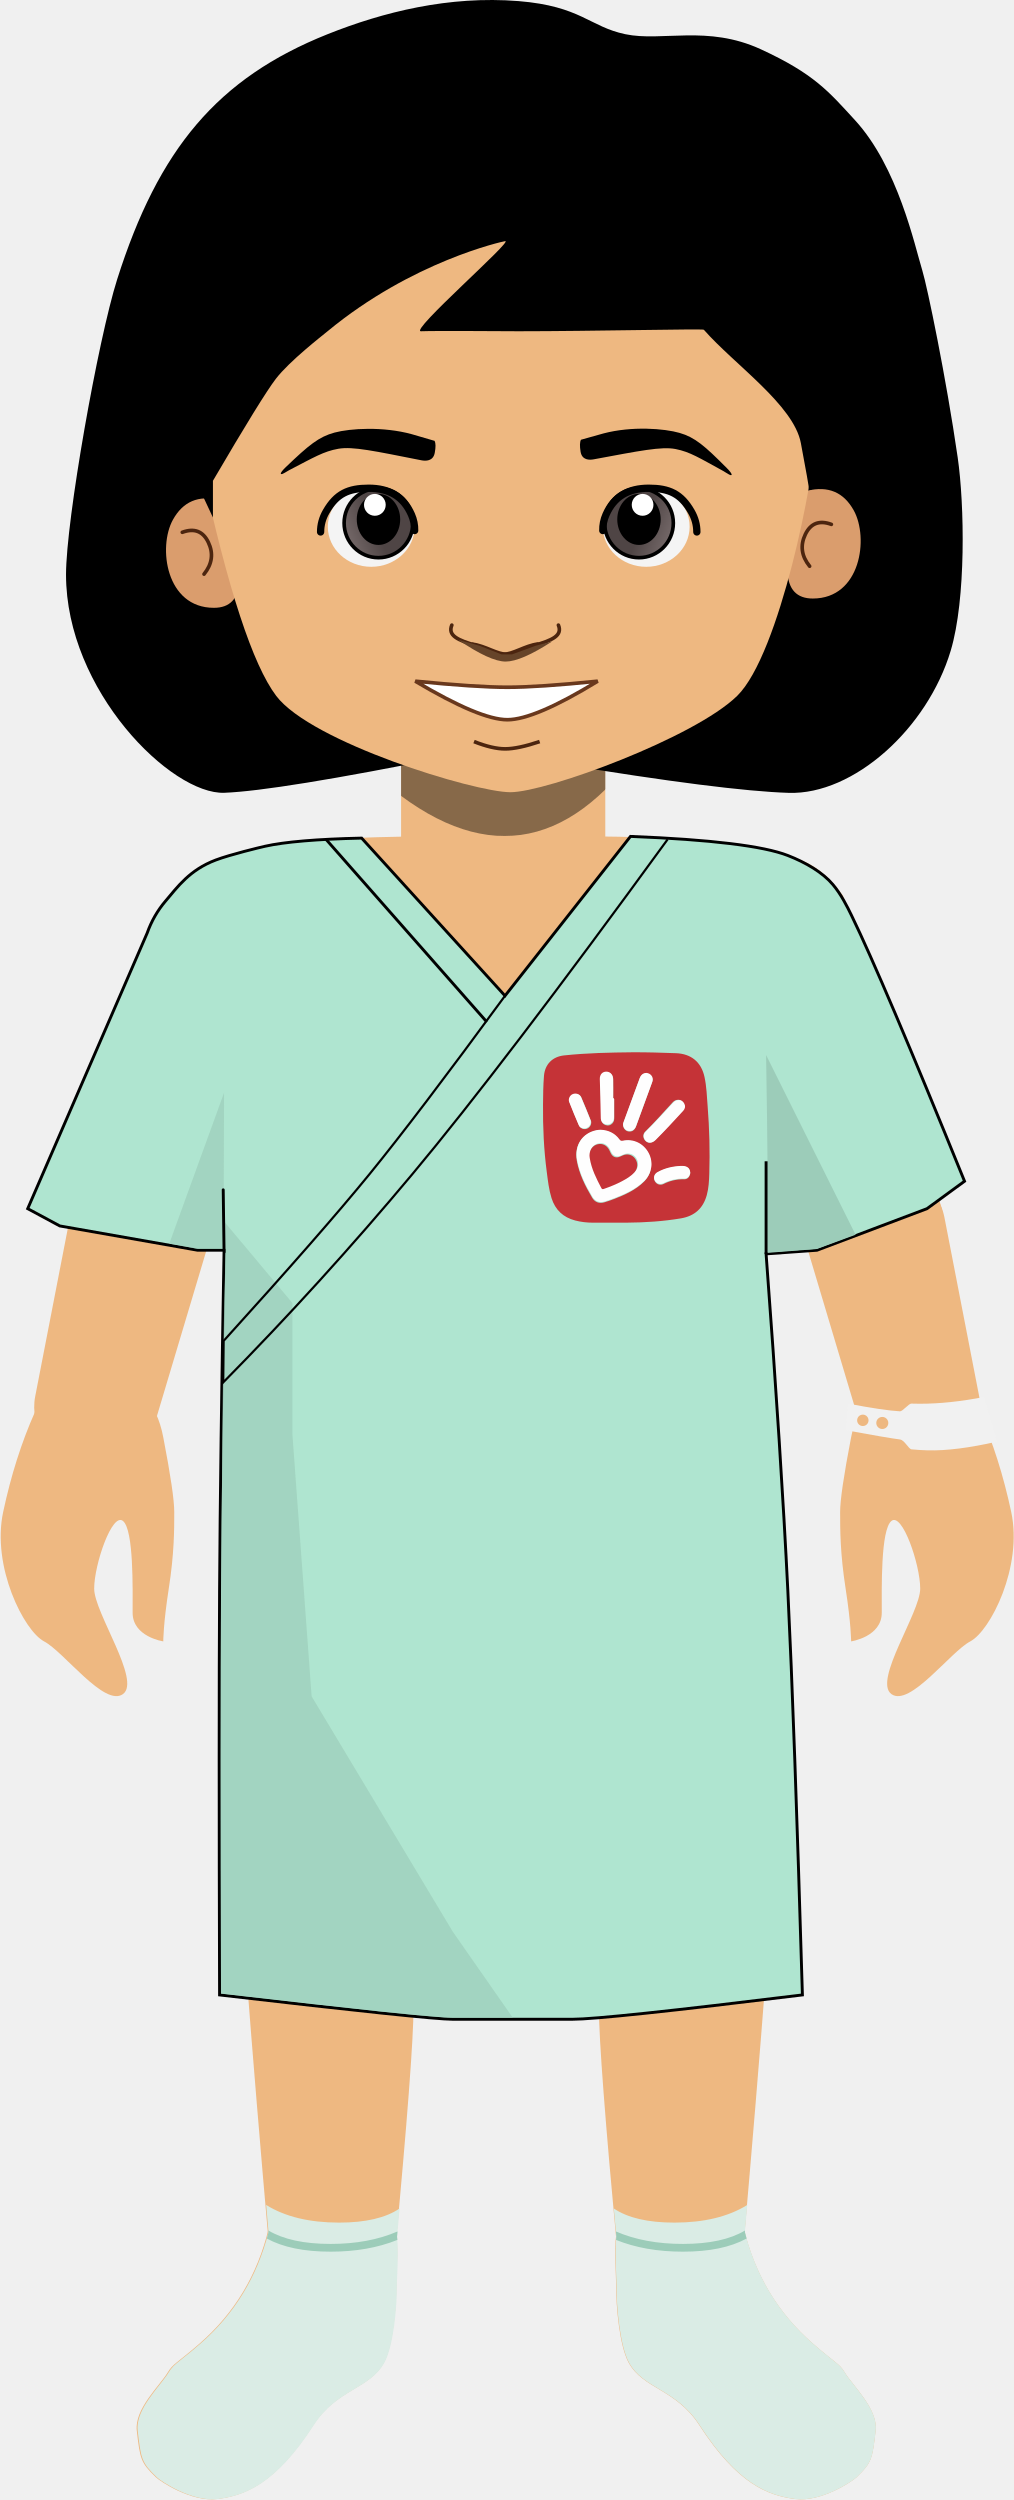
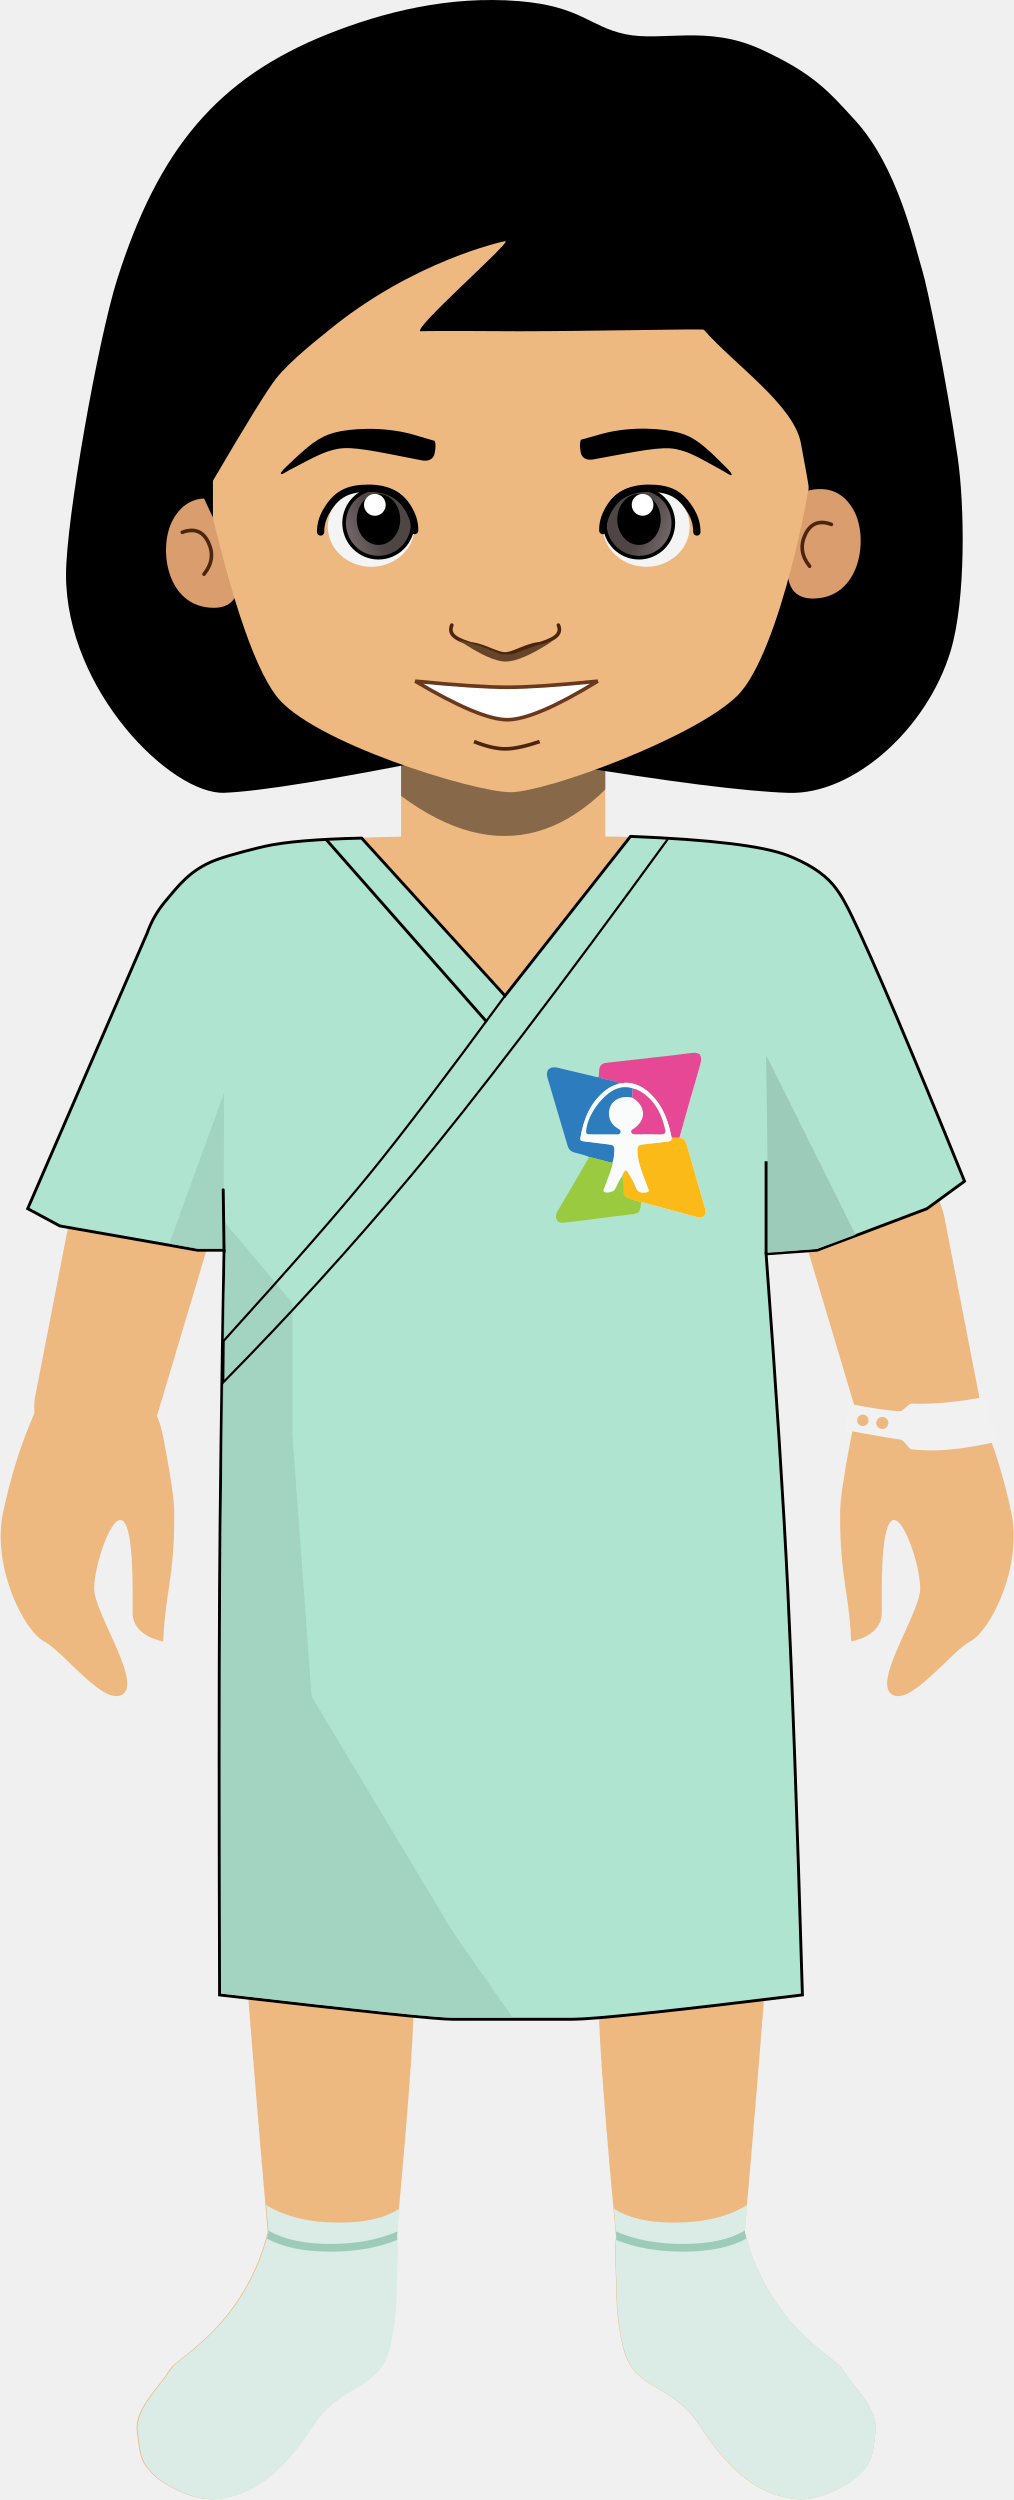
<svg xmlns="http://www.w3.org/2000/svg" xmlns:xlink="http://www.w3.org/1999/xlink" width="785px" height="1936px" viewBox="0 0 785 1936" version="1.1">
  <defs>
    <path d="M0,0 L158.134,0 L158.134,129.839 C130.348,155.295 103.789,168.023 78.458,168.023 C53.127,168.023 26.974,155.295 0,129.839 L0,0 Z" id="path-1" />
    <linearGradient x1="113.327%" y1="89.585%" x2="50%" y2="64.002%" id="linearGradient-3">
      <stop stop-color="#877A7A" offset="0%" />
      <stop stop-color="#4F4545" offset="100%" />
    </linearGradient>
    <path d="M258.598,1.32 L369.627,123.448 L466.799,0 C529.049,2.471 569.665,7.403 588.648,14.797 C602.662,20.256 615.773,28.029 623.574,37.335 C629.986,44.984 634.569,54.218 638.003,61.28 C654.103,94.389 683.262,162.974 725.48,267.034 L696.412,288.277 L611.216,320.477 L571.809,323.29 C579.622,427.589 585.235,514.558 588.648,584.197 C592.061,653.837 595.822,758.16 599.932,897.166 C497.709,909.732 438.303,916.014 421.711,916.014 C396.824,916.014 347.592,916.014 329.122,916.014 C316.808,916.014 256.628,909.732 148.582,897.166 C148.167,757.337 148.167,653.014 148.582,584.197 C148.997,515.381 150.157,427.474 152.061,320.477 L131.656,320.477 L24.832,301.655 L0,288.277 L92.52,74.847 C95.786,65.63 100.529,57.363 106.751,50.048 C116.085,39.075 125.395,25.919 145.654,18.284 C157,14.008 179.881,8.509 183.676,7.657 C199.039,4.209 224.013,2.096 258.598,1.32 Z" id="path-4" />
  </defs>
  <g id="Teammates_Atlanta_Characters_Child4_BodyFull_Sensory_Hearing_Neutral" stroke="none" stroke-width="1" fill="none" fill-rule="evenodd">
    <g id="Child_4-Copy-2" transform="translate(-93, 0)">
      <g id="Body" transform="translate(93.53767, 0)">
        <g id="Neck" transform="translate(310.0592, 568.3288)">
          <mask id="mask-2" fill="white">
            <use xlink:href="#path-1" />
          </mask>
          <use id="Rectangle" fill="#EEB881" xlink:href="#path-1" />
          <path d="M-31.062,-33.871 L172.254,-33.871 L175.451,23.859 C145.97,60.676 114.194,79.084 80.124,79.084 C46.055,79.084 9.934,60.676 -28.238,23.859 L-31.062,-33.871 Z" id="Rectangle" fill="#000000" opacity="0.43" style="mix-blend-mode: multiply;" mask="url(#mask-2)" />
        </g>
        <g id="Head" transform="translate(50.59181, 0)">
          <g>
            <path d="M350.445,0.856 C296.6,-3.5 245.453,9.335 202.55,26.482 C117.253,60.574 71.655,115.312 39.601,216.331 C24.862,262.778 0,402.748 0,444.955 C0,534.901 81.614,615.5 122.62,613.934 C149.957,612.889 207.841,603.502 296.272,585.771 L317.499,216.331 L342.824,169.561 L476.514,236.768 L381.855,591.379 C466.979,605.412 526.266,612.951 559.714,613.996 C609.887,615.562 667.035,564.266 685.113,503.853 C697.055,463.943 695.816,390.949 690.508,354.256 C681.589,292.595 666.977,222.107 663.137,209.552 C657.115,189.865 644.291,129.351 610.914,92.997 C590.671,70.948 579.392,57.184 538.023,38.14 C496.654,19.095 461.544,32.468 433.099,26.482 C405.38,20.65 398.665,4.757 350.445,0.856 Z" id="Hair" fill="#000000" />
            <g transform="translate(77.43388, 130.2396)">
              <g id="Ear_L" transform="translate(0, 255.6909)">
                <path d="M41.297,1.273 C25.125,-2.636 13.14,2.458 5.343,16.556 C-6.354,37.703 -0.159,84.763 37.075,84.763 C61.897,84.763 63.305,56.933 41.297,1.273 Z" id="Path-2" fill="#DA9D6D" />
                <path d="M18.363,58.694 C12.032,50.844 10.921,42.626 15.029,34.039 C19.138,25.451 25.86,22.865 35.194,26.28" id="Path-8-Copy" stroke="#4C250F" stroke-width="2.823" stroke-linecap="round" transform="translate(23.89916, 41.75814) scale(-1, 1) translate(-23.89916, -41.75814) " />
              </g>
              <g id="Ear_R" transform="translate(481.1402, 248.4966)">
                <path d="M41.297,1.273 C25.125,-2.636 13.14,2.458 5.343,16.556 C-6.354,37.703 -0.159,84.763 37.075,84.763 C61.897,84.763 63.305,56.933 41.297,1.273 Z" id="Path-2-Copy" fill="#DA9D6D" transform="translate(28.40536, 42.38153) scale(-1, 1) translate(-28.40536, -42.38153) " />
                <path d="M17.274,59.754 C10.943,51.904 9.831,43.686 13.94,35.099 C18.049,26.512 24.77,23.925 34.105,27.34" id="Path-8" stroke="#4C250F" stroke-width="2.823" stroke-linecap="round" />
              </g>
              <g transform="translate(25.64395, 0)" fill="#EEB881" id="Path">
                <path d="M2.231,233.716 C22.426,326.358 41.575,384.664 59.676,408.633 C86.828,444.586 213.148,483.251 241.056,483.251 C268.964,483.251 383.619,441.04 416.67,408.633 C449.721,376.226 476.79,237.539 476.79,209.542 C476.79,181.545 479.893,0 228.654,0 C61.162,0 -14.313,77.905 2.231,233.716 Z" />
              </g>
            </g>
            <path d="M113.77,400.776 L113.77,372.308 C139.175,328.897 155.409,302.585 162.474,293.371 C173.07,279.551 198.411,259.942 202.544,256.524 C268.105,202.304 337.984,187.036 340.054,186.743 C346.962,185.764 265.392,256.91 274.889,256.524 C286.458,256.053 341.961,256.524 350.445,256.524 C406.983,256.524 493.145,254.471 493.914,255.348 C517.543,282.274 563.495,313.64 569.047,343.075 C573.208,365.131 575.32,377.166 575.383,379.179 L577.387,379.179 L605.311,316.022 L491.124,110.764 L177.614,83.926 L89.083,225.126 L77.98,324.235 L113.77,400.776 Z" id="BANGS" fill="#000000" />
          </g>
          <g id="LowerLip" transform="translate(315.944, 574.2861)" stroke="#4C250F" stroke-width="2.823">
            <path d="M0,0 C9.517,3.763 17.559,5.644 24.127,5.644 C30.695,5.644 39.596,3.763 50.829,0" id="Path-4" />
          </g>
          <g id="Expression-Neutral" transform="translate(162.0932, 320.8657)">
            <g id="Mouth_Neutral" transform="translate(108.365, 206.6384)" fill="#FFFFFF" stroke="#69381D" stroke-width="2.822">
              <path d="M0,0 C31.626,3.134 55.394,4.701 71.302,4.701 C87.21,4.701 110.537,3.134 141.283,0 C108.734,19.901 85.407,29.851 71.302,29.851 C57.197,29.851 33.43,19.901 0,0 Z" id="Path-3" />
            </g>
            <g id="Eyes_Neutral" transform="translate(35.04769, 55.97074)">
              <g id="Eye_R" transform="translate(218.5276, 0)">
                <g id="Group-2" transform="translate(0.006069, 0)">
                  <ellipse id="Oval" fill="#F4F4F4" cx="33.62" cy="31.048" rx="33.62" ry="31.048" />
                  <ellipse id="Oval" stroke="#000000" stroke-width="2.827" fill="url(#linearGradient-3)" cx="28.016" cy="28.226" rx="26.603" ry="26.812" />
                  <ellipse id="Oval" fill="#000000" cx="28.016" cy="25.403" rx="16.81" ry="19.758" />
                  <ellipse id="Oval" fill="#FFFFFF" cx="30.818" cy="14.113" rx="8.405" ry="8.468" />
                </g>
                <path d="M0.007,34.011 C-0.085,29.794 0.741,25.695 2.484,21.713 C8.645,7.642 19.74,1.25 35.592,1.25 C51.445,1.25 60.582,5.558 68.499,19.265 C71.395,24.278 72.843,29.564 72.843,35.121" id="Path-17" stroke="#000000" stroke-width="5.654" stroke-linecap="round" />
              </g>
              <g id="Eye_L" transform="translate(36.42127, 31.04843) scale(-1, 1) translate(-36.42127, -31.04843) ">
                <g id="Group-2" transform="translate(0.006069, 0)">
                  <ellipse id="Oval" fill="#F4F4F4" cx="33.62" cy="31.048" rx="33.62" ry="31.048" />
                  <ellipse id="Oval" stroke="#000000" stroke-width="2.827" fill="url(#linearGradient-3)" cx="28.016" cy="28.226" rx="26.603" ry="26.812" />
                  <ellipse id="Oval" fill="#000000" cx="28.016" cy="25.403" rx="16.81" ry="19.758" />
                  <ellipse id="Oval" fill="#FFFFFF" cx="30.818" cy="14.113" rx="8.405" ry="8.468" />
                </g>
                <path d="M0.007,34.011 C-0.085,29.794 0.741,25.695 2.484,21.713 C8.645,7.642 19.74,1.25 35.592,1.25 C51.445,1.25 60.582,5.558 68.499,19.265 C71.395,24.278 72.843,29.564 72.843,35.121" id="Path-17" stroke="#000000" stroke-width="5.654" stroke-linecap="round" />
              </g>
            </g>
            <g id="Eyebrows_Neutral" fill="#000000">
              <g id="Brow-L" transform="translate(62.99841, 28.13426) rotate(-10) translate(-62.99841, -28.13426) translate(2.024912, 11.13426)">
                <path d="M0.234,19.991 C-0.347,21.899 0.155,24.958 1.742,29.167 C4.123,35.481 9.899,34.208 12.916,33.04 C47.278,19.736 63.42,13.084 74.724,13.084 C86.322,13.084 94.531,16.364 115.054,22.78 C117.849,23.653 120.922,25.33 121.797,24.616 C122.672,23.901 119.538,21.54 117.223,19.991 C96.728,6.281 87.951,1.328 75.433,0.224 C62.915,-0.88 37.603,1.963 16.779,11.82 C14.999,12.663 9.484,15.386 0.234,19.991 Z" id="Path-5-Copy-3" transform="translate(60.9735, 17) scale(-1, 1) translate(-60.9735, -17) " />
              </g>
              <g id="Brow-R" transform="translate(295.8972, 28.13426) rotate(11) translate(-295.8972, -28.13426) translate(235.9233, 11.13426)">
                <path d="M0.23,19.991 C-0.342,21.899 0.153,24.958 1.714,29.167 C4.055,35.481 9.737,34.208 12.704,33.04 C46.502,19.736 62.38,13.084 73.499,13.084 C84.906,13.084 92.982,16.364 113.168,22.78 C115.917,23.653 118.94,25.33 119.8,24.616 C120.661,23.901 117.579,21.54 115.301,19.991 C95.142,6.281 86.509,1.328 74.196,0.224 C61.883,-0.88 36.987,1.963 16.504,11.82 C14.753,12.663 9.328,15.386 0.23,19.991 Z" id="Path-5-Copy-3" />
              </g>
            </g>
          </g>
          <g id="Nose" transform="translate(298.0059, 484.0947)">
            <path d="M0.756,0 C-2.474,7.903 4.768,11.622 20.172,15.932 C25.341,17.378 32.627,22.378 40.565,22.577 C47.862,22.76 57.756,15.795 67.239,14.671" id="Path-6" stroke="#4C250F" stroke-width="2.827" stroke-linecap="round" />
            <path d="M17.567,0 C14.33,7.903 21.588,11.622 37.027,15.932 C42.207,17.378 49.51,22.378 57.466,22.577 C64.779,22.76 74.544,15.915 84.049,14.791" id="Path-6-Copy" stroke="#4C250F" stroke-width="2.827" stroke-linecap="round" transform="translate(50.42945, 11.29034) scale(-1, 1) translate(-50.42945, -11.29034) " />
            <path d="M5.603,11.29 C22.148,22.581 34.418,28.226 42.414,28.226 C50.41,28.226 62.42,23.025 78.446,12.624 L65.661,15.98 L47.303,22.697 L39.31,22.697 L22.17,15.98 L5.603,11.29 Z" id="Path-9" fill="#664429" />
          </g>
        </g>
        <g transform="translate(0, 647.361)">
          <g transform="translate(138.2786, 0)" fill="#EEB881" id="Combined-Shape">
            <path d="M258.846,0 C354.06,0.078 378.363,1.421 402.723,3.551 L404.515,3.708 C408.999,4.107 413.544,4.531 418.59,4.979 C452.57,7.994 474.699,14.76 485.843,20.896 C520.652,40.059 511.75,92.831 492.181,138.93 C472.612,185.029 455.012,185.029 455.012,210.363 L455.012,376.519 C455.012,407.327 458.764,471.466 466.269,568.938 L466.497,571.902 C468.268,594.831 452.529,615.43 429.941,619.748 C351.318,634.777 294.286,642.842 258.844,643.942 L258.846,644.071 L258.567,644.072 C257.314,644.072 256.028,644.062 254.709,644.04 C253.387,644.062 252.101,644.072 250.848,644.072 L250.569,644.071 L250.572,643.942 C215.129,642.842 158.097,634.777 79.474,619.748 C56.886,615.43 41.147,594.831 42.918,571.902 L43.146,568.938 C50.651,471.466 54.403,407.327 54.403,376.519 L54.403,210.363 C54.403,185.029 36.803,185.029 17.234,138.93 C-2.335,92.831 -11.237,40.059 23.572,20.896 C34.716,14.76 56.845,7.994 90.825,4.979 C95.871,4.531 100.416,4.107 104.901,3.708 L106.692,3.551 C131.052,1.421 155.355,0.078 250.562,0.003 L258.846,0 Z" />
          </g>
          <g id="Leg-R" transform="translate(422.5605, 406.4522)" fill="#EEB881">
            <path d="M48.194,428.119 C46.19,408.827 41.389,373.597 33.792,322.429 L0.475,93.667 C-2.775,71.349 10.934,50.053 32.596,43.772 L130.138,15.49 C137.184,13.446 143.626,9.718 148.906,4.624 C160.51,-6.562 167.851,2.548 170.928,31.954 C173.119,52.887 187.714,164.701 186.782,195.716 C184.736,263.741 179.055,358.234 169.738,479.194 C169.898,477.118 170.057,475.05 170.215,472.989 C169.951,457.898 161.927,509.821 115.123,509.821 C83.369,509.821 60.401,491.504 46.216,454.87 L46.569,455.77 L46.49,456.12 C46.421,456.428 46.35,456.736 46.279,457.045 C48.185,448.782 49.535,441.033 48.194,428.119 Z" id="Combined-Shape" />
            <path d="M117.142,406.492 C164.004,406.492 170.035,454.464 170.217,472.966 C165.3,537.184 159.342,608.984 152.344,688.36 C150.492,709.356 134.365,726.281 113.483,729.144 L104.298,730.404 C80.532,733.664 58.623,717.04 55.363,693.274 C55.279,692.658 55.207,692.041 55.15,691.422 C45.51,588.484 40.69,525.022 40.69,501.034 C40.69,475.283 44.841,464.53 47.18,452.911 C62.717,421.965 86.038,406.492 117.142,406.492 Z" id="Combined-Shape" />
            <path d="M49.818,729.408 C51.489,744.169 57.835,774.24 66.38,786.395 C79.98,805.743 105.226,802.245 126.82,828.092 C161.981,870.177 186.652,875.612 207.178,875.785 C227.704,875.956 249.793,856.679 252.609,853.193 C262.773,840.609 262.995,837.893 262.819,815.6 C262.687,798.754 240.915,783.259 233.596,773.867 C228.545,767.387 225.954,767.888 206.226,754.551 C176.613,734.532 155.326,707.243 142.365,672.683 C141.683,670.864 139.071,630.555 83.757,642.193 C57.113,647.798 45.685,671.179 44.966,689.895 C44.562,700.415 49.193,723.894 49.818,729.408 Z" id="Path-9-Copy-2" transform="translate(153.8959, 757.9359) rotate(7) translate(-153.8959, -757.9359) " />
          </g>
          <g id="Leg-L" transform="translate(222.1712, 850.5456) scale(-1, 1) translate(-222.1712, -850.5456) translate(83.97413, 406.4522)" fill="#EEB881">
            <path d="M48.194,428.119 C46.19,408.827 41.389,373.597 33.792,322.429 L0.475,93.667 C-2.775,71.349 10.934,50.053 32.596,43.772 L130.138,15.49 C137.184,13.446 143.626,9.718 148.906,4.624 C160.51,-6.562 167.851,2.548 170.928,31.954 C173.119,52.887 187.714,164.701 186.782,195.716 C184.736,263.741 179.055,358.234 169.738,479.194 C169.898,477.118 170.057,475.05 170.215,472.989 C169.951,457.898 161.927,509.821 115.123,509.821 C83.369,509.821 60.401,491.504 46.216,454.87 L46.569,455.77 L46.49,456.12 C46.421,456.428 46.35,456.736 46.279,457.045 C48.185,448.782 49.535,441.033 48.194,428.119 Z" id="Combined-Shape" />
            <path d="M117.142,406.492 C164.004,406.492 170.035,454.464 170.217,472.966 C165.3,537.184 159.342,608.984 152.344,688.36 C150.492,709.356 134.365,726.281 113.483,729.144 L104.298,730.404 C80.532,733.664 58.623,717.04 55.363,693.274 C55.279,692.658 55.207,692.041 55.15,691.422 C45.51,588.484 40.69,525.022 40.69,501.034 C40.69,475.283 44.841,464.53 47.18,452.911 C62.717,421.965 86.038,406.492 117.142,406.492 Z" id="Combined-Shape" />
            <path d="M49.818,729.408 C51.489,744.169 57.835,774.24 66.38,786.395 C79.98,805.743 105.226,802.245 126.82,828.092 C161.981,870.177 186.652,875.612 207.178,875.785 C227.704,875.956 249.793,856.679 252.609,853.193 C262.773,840.609 262.995,837.893 262.819,815.6 C262.687,798.754 240.915,783.259 233.596,773.867 C228.545,767.387 225.954,767.888 206.226,754.551 C176.613,734.532 155.326,707.243 142.365,672.683 C141.683,670.864 139.071,630.555 83.757,642.193 C57.113,647.798 45.685,671.179 44.966,689.895 C44.562,700.415 49.193,723.894 49.818,729.408 Z" id="Path-9-Copy-2" transform="translate(153.8959, 757.9359) rotate(7) translate(-153.8959, -757.9359) " />
          </g>
          <g id="Sock_Green" transform="translate(105.9522, 1060.17)">
            <g id="Sock-L" transform="translate(101.4951, 113.9895) scale(-1, 1) translate(-101.4951, -113.9895) ">
              <path d="M101.525,21.06 C110.409,55.676 127.96,84.411 154.177,107.268 C156.592,109.373 158.729,111.192 160.631,112.78 L161.333,113.365 C168.359,119.204 172.026,121.794 174.619,124.253 L174.871,124.494 C174.912,124.534 174.954,124.575 174.994,124.615 L175.282,124.902 C176.65,126.292 177.74,127.727 178.963,129.77 C185.077,139.981 204.779,158.011 202.859,174.743 C200.319,196.886 199.769,199.555 188.158,210.804 C184.942,213.92 160.693,230.357 140.362,227.687 C120.031,225.014 96.23,216.615 66.491,170.569 C48.226,142.289 22.768,142.685 11.638,121.828 C4.646,108.725 2.015,78.112 2.155,63.26 C2.189,59.598 1.446,47.956 1.42,37.477 L1.42,36.397 C1.431,31.919 1.585,27.716 2.001,24.519 C1.307,17.019 0.64,9.743 1.52418178e-05,2.692 C10.749,10.003 26.393,13.658 46.93,13.658 C69.853,13.658 88.662,9.106 103.36,3.96627176e-13 C102.756,6.959 102.145,13.979 101.525,21.06 Z" id="Combined-Shape" fill="#DAECE5" />
              <path d="M101.525,21.06 C101.948,22.711 102.392,24.349 102.855,25.973 C90.445,32.792 73.982,36.164 53.484,36.164 C34.053,36.164 16.799,33.133 1.739,27.055 C1.812,26.156 1.898,25.307 2.001,24.519 C1.876,23.173 1.753,21.834 1.63,20.503 C16.48,26.938 33.757,30.164 53.484,30.164 C74.031,30.164 90.075,26.665 101.64,19.755 C101.601,20.189 101.563,20.625 101.525,21.06 Z" id="Combined-Shape" fill="#9CCCB9" fill-rule="nonzero" />
            </g>
            <g id="Sock-R" transform="translate(368.8288, -0)">
              <path d="M101.525,21.06 C110.409,55.676 127.96,84.411 154.177,107.268 C156.592,109.373 158.729,111.192 160.631,112.78 L161.333,113.365 C168.359,119.204 172.026,121.794 174.619,124.253 L174.871,124.494 C174.912,124.534 174.954,124.575 174.994,124.615 L175.282,124.902 C176.65,126.292 177.74,127.727 178.963,129.77 C185.077,139.981 204.779,158.011 202.859,174.743 C200.319,196.886 199.769,199.555 188.158,210.804 C184.942,213.92 160.693,230.357 140.362,227.687 C120.031,225.014 96.23,216.615 66.491,170.569 C48.226,142.289 22.768,142.685 11.638,121.828 C4.646,108.725 2.015,78.112 2.155,63.26 C2.189,59.598 1.446,47.956 1.42,37.477 L1.42,36.397 C1.431,31.919 1.585,27.716 2.001,24.519 C1.307,17.019 0.64,9.743 1.52418162e-05,2.692 C10.749,10.003 26.393,13.658 46.93,13.658 C69.853,13.658 88.662,9.106 103.36,3.96627176e-13 C102.756,6.959 102.145,13.979 101.525,21.06 Z" id="Combined-Shape" fill="#DAECE5" />
              <path d="M101.525,21.06 C101.948,22.711 102.392,24.349 102.855,25.973 C90.445,32.792 73.982,36.164 53.484,36.164 C34.053,36.164 16.799,33.133 1.739,27.055 C1.812,26.156 1.898,25.307 2.001,24.519 C1.876,23.173 1.753,21.834 1.63,20.503 C16.48,26.938 33.757,30.164 53.484,30.164 C74.031,30.164 90.075,26.665 101.64,19.755 C101.601,20.189 101.563,20.625 101.525,21.06 Z" id="Combined-Shape" fill="#9CCCB9" fill-rule="nonzero" />
            </g>
          </g>
          <g id="Arm_L" transform="translate(533.1904, 4.62284)">
            <path d="M64.008,49.974 C75.544,21.62 80.046,0.615 128.354,11.707 C142.679,14.997 153.807,28.578 161.74,52.453 L161.74,52.453 L159.709,303.579 C159.508,328.526 139.121,348.586 114.174,348.384 C112.306,348.369 110.44,348.238 108.589,347.992 L90.565,345.597 C67.849,342.578 50.993,323.029 51.349,300.116 L53.723,147.715 L53.723,147.715 C52.889,101.457 56.317,68.877 64.008,49.974 Z" id="Rectangle" fill="#EEB881" transform="translate(106.2318, 181.7103) rotate(-18) translate(-106.2318, -181.7103) " />
            <path d="M147.668,255.819 L166.108,255.009 C191.032,253.914 212.124,273.231 213.22,298.154 C213.26,299.081 213.273,300.009 213.256,300.936 L210.762,441.883 C210.33,466.324 190.166,485.786 165.726,485.354 C165.331,485.347 164.937,485.335 164.543,485.317 L158.923,485.067 C136.182,484.056 117.747,466.282 115.906,443.594 L104.627,304.601 C102.61,279.735 121.132,257.942 145.998,255.924 C146.554,255.879 147.111,255.844 147.668,255.819 Z" id="Rectangle-Copy-3" fill="#EEB881" transform="translate(157.4711, 370.1183) rotate(-12) translate(-157.4711, -370.1183) " />
            <path d="M125.378,461.043 C119.703,490.404 116.865,509.688 116.865,518.894 C116.865,532.703 116.865,550.928 121.122,578.256 C125.378,605.585 125.378,619.1 125.378,619.1 C125.378,619.1 149.112,615.595 149.112,596.926 C149.112,578.256 148.179,532.851 156.562,525.873 C164.945,518.894 178.879,559.587 178.879,578.256 C178.879,596.926 142.321,649.483 156.562,659.894 C170.803,670.305 202.181,627.235 217.682,619.1 C233.182,610.965 258.422,561.356 249.359,518.894 C243.317,490.586 235.16,464.89 224.888,441.805 C215.134,419.35 197.428,409.966 171.768,413.653 C146.109,417.34 130.645,433.137 125.378,461.043 Z" id="Path-7" fill="#EEB881" />
            <g id="HospitalBracelet" transform="translate(121.1974, 429.8491)" fill="#F1F1F1">
              <path d="M107.096,0 L117.228,34.555 C95.748,39.428 77.875,41.685 63.607,41.325 C59.911,41.232 55.72,40.974 51.034,40.552 C48.637,40.336 45.628,33.363 42.005,32.895 C35.417,32.046 21.415,29.652 0,25.715 L1.732,5.123 C20.251,8.649 33.675,10.639 42.005,11.091 C44.08,11.203 48.823,5.063 50.797,5.123 C53.099,5.194 55.332,5.229 57.497,5.229 C72.689,5.229 89.223,3.486 107.096,0 Z M28.327,15.44 C25.755,15.44 23.67,17.532 23.67,20.113 C23.67,22.694 25.755,24.787 28.327,24.787 C30.9,24.787 32.985,22.694 32.985,20.113 C32.985,17.532 30.9,15.44 28.327,15.44 Z M13.248,13.653 C10.809,13.653 8.832,15.631 8.832,18.071 C8.832,20.51 10.809,22.488 13.248,22.488 C15.687,22.488 17.664,20.51 17.664,18.071 C17.664,15.631 15.687,13.653 13.248,13.653 Z" id="Combined-Shape" />
            </g>
          </g>
          <g id="Arm_L-Copy" transform="translate(125.636, 335.3764) scale(-1, 1) translate(-125.636, -335.3764) translate(0, 4.62284)" fill="#EEB881">
            <path d="M64.008,49.974 C75.544,21.62 80.046,0.615 128.354,11.707 C142.679,14.997 153.807,28.578 161.74,52.453 L161.74,52.453 L159.709,303.579 C159.508,328.526 139.121,348.586 114.174,348.384 C112.306,348.369 110.44,348.238 108.589,347.992 L90.565,345.597 C67.849,342.578 50.993,323.029 51.349,300.116 L53.723,147.715 L53.723,147.715 C52.889,101.457 56.317,68.877 64.008,49.974 Z" id="Rectangle" transform="translate(106.2318, 181.7103) rotate(-18) translate(-106.2318, -181.7103) " />
            <path d="M147.668,255.819 L166.108,255.009 C191.032,253.914 212.124,273.231 213.22,298.154 C213.26,299.081 213.273,300.009 213.256,300.936 L210.762,441.883 C210.33,466.324 190.166,485.786 165.726,485.354 C165.331,485.347 164.937,485.335 164.543,485.317 L158.923,485.067 C136.182,484.056 117.747,466.282 115.906,443.594 L104.627,304.601 C102.61,279.735 121.132,257.942 145.998,255.924 C146.554,255.879 147.111,255.844 147.668,255.819 Z" id="Rectangle-Copy-3" transform="translate(157.4711, 370.1183) rotate(-12) translate(-157.4711, -370.1183) " />
            <path d="M125.378,461.043 C119.703,490.404 116.865,509.688 116.865,518.894 C116.865,532.703 116.865,550.928 121.122,578.256 C125.378,605.585 125.378,619.1 125.378,619.1 C125.378,619.1 149.112,615.595 149.112,596.926 C149.112,578.256 148.179,532.851 156.562,525.873 C164.945,518.894 178.879,559.587 178.879,578.256 C178.879,596.926 142.321,649.483 156.562,659.894 C170.803,670.305 202.181,627.235 217.682,619.1 C233.182,610.965 258.422,561.356 249.359,518.894 C243.317,490.586 235.16,464.89 224.888,441.805 C215.134,419.35 197.428,409.966 171.768,413.653 C146.109,417.34 130.645,433.137 125.378,461.043 Z" id="Path-7" />
          </g>
        </g>
      </g>
      <g id="Gown_Green" transform="translate(114.4538, 647.7091)">
        <mask id="mask-5" fill="white">
          <use xlink:href="#path-4" />
        </mask>
        <use id="Path-5" stroke="#000000" stroke-width="2.258" fill="#AFE5D0" xlink:href="#path-4" />
        <path d="M64.075,905.014 L71.729,916.014 L63.253,916.014 L64.075,905.014 Z M152.061,198.51 L151.732,297.794 L205.001,361.387 L205.001,463.304 L219.867,665.927 L329.122,848.098 L375.711,914.908 L325.585,914.746 L301.957,912.903 L274.936,910.204 L149.676,896.095 C149.603,830.547 149.564,774.589 149.559,728.219 L149.559,710.93 C149.564,667.009 149.603,632.676 149.676,607.933 C149.818,560.229 150.391,517.091 150.609,482.319 C150.794,452.681 151.089,426.52 151.403,404.77 C151.845,374.099 152.471,345.618 153.281,319.328 L131.082,319.328 L109.657,315.31 L152.061,198.51 Z" id="Combined-Shape" fill="#9CCCB9" opacity="0.677" mask="url(#mask-5)" />
        <path d="M572.88,322.518 C573.007,292.677 573.007,268.72 572.88,250.647 C572.754,232.575 572.397,205.459 571.809,169.3 L641.113,308.463 L611.129,319.513 L572.88,322.518 Z" id="Path-64" fill="#9CCCB9" mask="url(#mask-5)" />
        <g id="Group-5" mask="url(#mask-5)" stroke="#000000">
          <g transform="translate(151.4027, 2.260567)">
            <path d="M344.179,0 C259.144,116.886 193.268,203.278 146.553,259.177 C99.838,315.077 50.987,368.871 0,420.561 L0.329,388.398 C51.133,332.367 88.814,289.293 113.372,259.177 C137.93,229.062 172.88,183.065 218.224,121.187" id="Path-62" stroke-width="1.693" />
            <line x1="204.096" y1="141.411" x2="79.571" y2="1.25598322e-13" id="Path-63" stroke-width="2.258" />
          </g>
        </g>
        <g id="Group-16" mask="url(#mask-5)" stroke="#000000" stroke-width="2.258">
          <g transform="translate(143.5978, 251.5874)">
            <line x1="428.211" y1="71.702" x2="428.211" y2="0" id="Path-60" />
            <line x1="8.463" y1="70.324" x2="7.805" y2="22.09" id="Path-61" stroke-linecap="round" />
          </g>
        </g>
        <g id="Teammates_Logo_7" mask="url(#mask-5)">
-           <g transform="translate(399.0401, 167.1672)" id="PhoenixChildren's">
-             <g transform="translate(0, -0)">
-               <path d="M69.739,0.002 C80.794,-0.031 91.837,0.309 102.88,0.713 C114.729,1.146 122.563,7.538 125.079,19.154 C126.701,26.64 126.906,34.293 127.507,41.888 C128.881,59.278 129.318,76.709 128.771,94.149 C128.599,99.667 128.326,105.184 126.843,110.58 C124.004,120.908 117.376,126.83 106.812,128.621 C92.98,130.964 79.038,131.834 65.042,131.956 C56.226,132.036 47.409,131.986 38.588,131.969 C33.955,131.956 29.377,131.435 24.891,130.257 C15.633,127.822 9.492,122.094 6.61,112.914 C4.544,106.332 3.821,99.499 2.926,92.711 C0.654,75.397 -0.14,57.991 0.02,40.543 C0.087,33.124 0.163,25.702 0.755,18.3 C1.473,9.275 7.366,3.392 16.313,2.437 C34.073,0.536 51.899,0.204 69.739,0.002 Z M44.229,60.375 C43.318,60.468 42.188,60.485 41.1,60.712 C30.154,63.012 24.092,72.458 26.159,83.892 C28.045,94.322 32.695,103.607 38.042,112.594 C40.168,116.169 43.587,117.426 47.581,116.198 C50.249,115.378 52.903,114.483 55.503,113.461 C63.728,110.227 71.73,106.614 78.16,100.251 C84.041,94.435 85.461,85.751 81.596,78.45 C77.627,70.956 69.684,67.125 61.548,68.904 C60.3,69.177 59.7,68.849 58.99,67.886 C55.386,63.012 50.48,60.59 44.234,60.375 L44.229,60.375 Z M62.056,55.821 C61.922,58.559 63.669,60.834 66.034,61.313 C68.646,61.843 70.94,60.439 71.998,57.541 C76.157,46.136 80.29,34.722 84.423,23.309 C85.301,20.891 84.398,18.418 82.226,17.16 C79.4,15.525 76.161,16.803 74.876,20.277 C70.65,31.732 66.508,43.217 62.342,54.694 C62.178,55.148 62.102,55.636 62.056,55.825 L62.056,55.821 Z M104.934,36.762 C102.708,36.775 101.435,37.679 100.305,38.903 C93.299,46.498 86.486,54.273 79.106,61.524 C77.43,63.168 77.278,65.523 78.459,67.516 C80.294,70.612 83.886,70.919 86.788,68.013 C90.539,64.261 94.164,60.375 97.789,56.498 C101.317,52.722 104.808,48.911 108.248,45.059 C109.676,43.461 109.979,41.535 109,39.592 C108.084,37.767 106.522,36.812 104.934,36.762 Z M55.188,36.203 C54.945,36.203 54.697,36.203 54.453,36.203 C54.453,31.173 54.516,26.139 54.432,21.109 C54.373,17.703 52.126,15.436 49.165,15.533 C46.262,15.625 44.339,17.863 44.402,21.261 C44.486,25.941 44.691,30.622 44.801,35.303 C44.931,40.753 45.002,46.207 45.137,51.658 C45.195,54.034 46.43,55.724 48.531,56.427 C50.614,57.12 52.382,56.553 53.844,54.972 C55.02,53.697 55.192,52.103 55.192,50.467 C55.192,45.715 55.192,40.959 55.192,36.207 L55.188,36.203 Z M106.933,88.3 C100.498,88.581 94.353,89.99 88.704,93.199 C86.2,94.62 85.352,97.467 86.633,99.86 C87.935,102.291 90.745,103.309 93.282,102.022 C98.314,99.465 103.594,98.233 109.239,98.363 C111.562,98.418 113.116,97.055 113.831,94.776 C114.393,92.968 113.705,90.688 112.155,89.511 C110.613,88.337 108.782,88.27 106.938,88.304 L106.933,88.3 Z M37.353,54.273 C37.32,54.029 37.349,53.58 37.194,53.205 C34.736,47.128 32.355,41.018 29.738,35.013 C28.705,32.641 25.596,31.825 23.236,32.889 C21.127,33.839 19.758,36.611 20.648,38.903 C22.996,44.95 25.458,50.951 28.028,56.906 C28.919,58.971 31.41,59.883 33.522,59.345 C35.778,58.769 37.366,56.742 37.353,54.273 L37.353,54.273 Z" id="Shape" fill="#C53337" fill-rule="nonzero" />
-               <path d="M44.476,60 C50.722,60.218 55.628,62.624 59.232,67.473 C59.946,68.432 60.547,68.758 61.79,68.486 C69.926,66.716 77.869,70.528 81.838,77.985 C85.703,85.249 84.283,93.89 78.403,99.677 C71.972,106.004 63.97,109.599 55.746,112.821 C53.15,113.837 50.495,114.729 47.824,115.545 C43.834,116.767 40.41,115.515 38.285,111.959 C32.938,103.016 28.288,93.777 26.402,83.4 C24.331,72.022 30.397,62.624 41.343,60.335 C42.431,60.109 43.561,60.092 44.472,60 L44.476,60 Z M36.357,79.391 C36.374,79.554 36.424,80.32 36.542,81.069 C37.865,89.459 41.713,96.865 45.665,104.23 C46.228,105.28 46.98,104.996 47.799,104.719 C52.486,103.113 57.098,101.309 61.496,99.02 C65.213,97.083 68.88,95.024 71.674,91.806 C74.198,88.898 74.269,84.684 71.959,81.596 C69.758,78.654 66.121,77.646 62.622,79.027 C61.778,79.362 60.963,79.755 60.123,80.102 C57.136,81.341 54.561,80.45 53.049,77.633 C52.558,76.717 52.188,75.734 51.684,74.826 C49.714,71.269 46.245,69.691 42.569,70.654 C38.802,71.637 36.378,74.813 36.357,79.395 L36.357,79.391 Z" id="Shape" fill="#FEFEFE" fill-rule="nonzero" />
-               <path d="M62.007,55.398 C62.054,55.208 62.131,54.72 62.297,54.266 C66.517,42.781 70.708,31.288 74.992,19.824 C76.29,16.348 79.574,15.069 82.437,16.706 C84.641,17.964 85.552,20.439 84.662,22.859 C80.476,34.28 76.29,45.702 72.078,57.115 C71.006,60.019 68.683,61.42 66.036,60.89 C63.641,60.41 61.871,58.133 62.007,55.394 L62.007,55.398 Z" id="Path" fill="#FEFEFE" fill-rule="nonzero" />
-               <path d="M105.347,37 C106.94,37.05 108.509,37.997 109.428,39.808 C110.411,41.735 110.107,43.646 108.673,45.232 C105.216,49.053 101.716,52.833 98.174,56.58 C94.536,60.427 90.897,64.278 87.131,68.004 C84.218,70.887 80.613,70.582 78.77,67.511 C77.585,65.534 77.741,63.197 79.42,61.566 C86.824,54.373 93.667,46.663 100.7,39.124 C101.834,37.91 103.112,37.008 105.347,37 L105.347,37 Z" id="Path" fill="#FEFEFE" fill-rule="nonzero" />
-               <path d="M55,35.582 C55,40.312 55,45.047 55,49.777 C55,51.406 54.824,52.992 53.626,54.261 C52.136,55.839 50.333,56.4 48.21,55.709 C46.069,55.014 44.811,53.327 44.751,50.962 C44.614,45.537 44.545,40.107 44.408,34.682 C44.293,30.023 44.087,25.364 44.002,20.704 C43.937,17.322 45.898,15.099 48.856,15.003 C51.875,14.907 54.165,17.163 54.225,20.554 C54.315,25.56 54.247,30.571 54.247,35.578 C54.495,35.578 54.747,35.578 54.996,35.578 L55,35.582 Z" id="Path" fill="#FEFEFE" fill-rule="nonzero" />
-               <path d="M106.907,88.006 C108.752,87.973 110.584,88.039 112.127,89.189 C113.678,90.343 114.371,92.577 113.804,94.349 C113.089,96.583 111.534,97.919 109.21,97.865 C103.562,97.737 98.279,98.945 93.245,101.451 C90.706,102.712 87.895,101.715 86.592,99.332 C85.31,96.991 86.159,94.201 88.664,92.804 C94.316,89.659 100.465,88.278 106.903,88.002 L106.907,88.006 Z" id="Path" fill="#FEFEFE" fill-rule="nonzero" />
-               <path d="M37,53.79 C37.013,56.248 35.423,58.274 33.165,58.849 C31.05,59.386 28.556,58.471 27.665,56.416 C25.095,50.476 22.627,44.485 20.276,38.457 C19.385,36.171 20.756,33.406 22.867,32.458 C25.226,31.397 28.342,32.211 29.376,34.577 C31.996,40.567 34.38,46.662 36.84,52.724 C36.992,53.098 36.966,53.546 37,53.79 L37,53.79 Z" id="Path" fill="#FEFEFE" fill-rule="nonzero" />
-               <path d="M36,80.122 C36.021,75.487 38.427,72.274 42.167,71.279 C45.815,70.31 49.259,71.901 51.214,75.499 C51.714,76.418 52.081,77.413 52.569,78.34 C54.07,81.193 56.622,82.09 59.59,80.837 C60.42,80.486 61.233,80.084 62.071,79.749 C65.544,78.352 69.151,79.372 71.34,82.348 C73.633,85.472 73.562,89.735 71.056,92.677 C68.284,95.932 64.644,98.014 60.954,99.974 C56.588,102.29 52.015,104.114 47.357,105.74 C46.549,106.023 45.798,106.307 45.239,105.244 C41.316,97.794 37.497,90.302 36.183,81.815 C36.067,81.053 36.017,80.283 36,80.117 L36,80.122 Z" id="Path" fill="#C53337" fill-rule="nonzero" />
+           <g transform="translate(402.0401, 167.1672)" id="VCU_Richomond">
+             <g id="CMRRoT" fill-rule="nonzero">
+               <path d="M62.993,125.667 C72.778,124.72 71.461,123.247 72.573,115.946 C73.65,116.178 74.738,116.362 75.801,116.65 C89.516,120.356 103.214,124.131 116.95,127.757 C121.154,128.866 123.915,125.868 122.72,121.701 C117.888,104.863 113.019,88.038 108.16,71.207 C107.349,68.396 105.888,66.312 102.618,66.253 C107.903,47.619 113.05,28.944 118.571,10.379 C119.866,6.029 119.568,2.76 115.911,-1.23164115e-15" id="Path" fill="#FAFBFB" />
+               <path d="M40.145,19.209 C40.287,17.379 40.46,15.552 40.561,13.721 C40.751,10.345 42.712,8.556 45.87,8.192 C63.62,6.14 81.377,4.164 99.134,2.17 C102.123,1.834 111.931,0.378 114.636,0.378 C120.566,0.482 119.866,6.036 118.574,10.386 C113.054,28.951 107.903,47.626 102.622,66.26 C100.63,66.232 98.635,66.201 96.644,66.174 C96.391,65.106 96.111,64.045 95.885,62.97 C93.416,51.11 88.893,40.242 79.864,31.832 C73.11,25.54 65.252,22.09 55.738,24.337 C55.277,22.839 53.888,23.005 52.766,22.645 C48.613,21.303 44.125,21.199 40.145,19.213 L40.145,19.209 Z" id="Path" fill="#E64895" />
+               <path d="M72.573,115.949 C69.782,115.155 67.014,114.258 64.192,113.595 C60.815,112.805 58.917,111.172 58.99,107.348 C59.062,103.486 58.557,99.61 58.304,95.742 C58.536,95.183 59.887,91.491 61.341,91.568 C62.54,91.63 67.468,100.744 68.767,104.395 C70.232,108.503 72.933,108.905 76.525,108.527 C78.468,108.322 79.282,107.719 78.478,105.754 C78.108,104.849 77.768,103.93 77.439,103.008 C74.263,94.164 70.208,85.567 70.128,75.87 C70.107,73.221 70.893,71.786 73.751,71.492 C80.2,70.829 86.631,69.966 93.063,69.141 C94.833,68.912 96.928,68.947 96.637,66.177 C98.628,66.205 100.623,66.236 102.615,66.264 C105.888,66.323 107.346,68.406 108.156,71.218 C113.012,88.049 117.882,104.873 122.716,121.711 C123.911,125.878 121.151,128.877 116.946,127.768 C103.211,124.141 89.513,120.366 75.798,116.66 C74.734,116.372 73.647,116.189 72.57,115.956 L72.573,115.949 Z" id="Path" fill="#FBBA17" />
+               <path d="M50.778,85.778 C44.783,84.222 38.784,82.665 32.789,81.108 C29.1,79.378 25.083,78.716 21.211,77.597 C18.478,76.806 16.895,75.232 16.078,72.441 C10.914,54.778 5.619,37.153 0.399,19.504 C-1.236,13.971 2.301,10.553 8.258,11.943 C17.699,14.148 27.116,16.446 36.543,18.7 C37.728,18.984 38.878,19.507 40.145,19.206 C44.121,21.189 48.61,21.296 52.766,22.634 C53.888,22.995 55.277,22.829 55.738,24.326 C52.066,25.422 48.617,26.982 45.593,29.353 C33.572,38.786 28.387,51.845 25.959,66.378 C25.589,68.59 26.974,68.76 28.508,68.954 C35.31,69.803 42.106,70.729 48.922,71.481 C51.363,71.752 52.399,72.857 52.316,75.277 C52.191,78.838 51.924,82.367 50.781,85.771 L50.778,85.778 Z" id="Path" fill="#2C7CBE" />
+               <path d="M50.778,85.778 C51.921,82.374 52.188,78.845 52.312,75.284 C52.399,72.864 51.36,71.758 48.918,71.488 C42.106,70.736 35.31,69.81 28.505,68.961 C26.97,68.77 25.585,68.597 25.956,66.385 C28.38,51.852 33.568,38.793 45.59,29.36 C48.613,26.985 52.066,25.429 55.734,24.333 C65.248,22.087 73.107,25.536 79.86,31.828 C88.889,40.242 93.413,51.11 95.882,62.967 C96.107,64.041 96.388,65.102 96.64,66.17 C96.931,68.94 94.836,68.905 93.066,69.134 C86.635,69.959 80.203,70.822 73.754,71.485 C70.897,71.779 70.107,73.215 70.132,75.863 C70.211,85.56 74.263,94.157 77.443,103.001 C77.775,103.923 78.115,104.842 78.482,105.747 C79.285,107.712 78.468,108.316 76.528,108.52 C72.937,108.901 70.235,108.496 68.77,104.388 C67.468,100.737 65.238,97.413 63.35,93.98 C62.841,93.055 62.54,91.623 61.345,91.561 C59.89,91.484 59.662,93.1 59.021,94.071 C58.692,94.566 58.539,95.176 58.304,95.735 C55.817,98.945 54.47,102.772 52.565,106.298 C51.516,108.243 45.773,109.501 44.177,108.125 C43.016,107.123 43.92,106.073 44.256,105.126 C46.023,100.193 47.907,95.305 49.659,90.365 C50.182,88.888 50.411,87.303 50.775,85.771 L50.778,85.778 Z M66.356,28.251 C62.377,25.678 58.273,26.833 54.37,28.195 C43.207,32.092 30.822,49.53 30.482,61.337 C30.424,63.372 31.487,63.473 32.99,63.469 C39.737,63.469 46.487,63.518 53.234,63.525 C54.671,63.525 56.416,63.868 56.939,61.986 C57.473,60.062 55.699,59.587 54.508,58.821 C50.532,56.255 48.222,52.684 48.059,47.897 C47.737,38.495 55.689,32.875 66.149,35.08 C76.823,41.348 77.356,52.431 67.309,59.188 C66.325,59.85 64.895,60.325 65.421,61.906 C65.944,63.476 67.399,63.521 68.791,63.518 C75.289,63.501 81.789,63.338 88.283,63.535 C91.431,63.632 92.145,62.419 91.525,59.646 C89.222,49.322 84.57,40.287 76.587,33.232 C73.709,30.688 70.578,28.244 66.363,28.254 L66.356,28.251 Z" id="Shape" fill="#FAFBFB" />
+               <path d="M66.145,35.08 C55.686,32.875 47.734,38.495 48.056,47.897 C48.219,52.684 50.529,56.255 54.505,58.821 C55.696,59.59 57.469,60.065 56.936,61.986 C56.413,63.868 54.667,63.525 53.23,63.525 C46.483,63.518 39.733,63.466 32.986,63.469 C31.483,63.469 30.42,63.372 30.479,61.337 C30.815,49.53 43.2,32.095 54.366,28.195 C58.269,26.833 61.466,26.677 66.381,27.918 C66.311,30.195 66.211,32.802 66.142,35.08 L66.145,35.08 Z" id="Path" fill="#2C7CBE" />
+               <path d="M66.145,35.08 C66.214,32.806 66.277,30.216 66.346,27.939 C69.823,28.698 73.217,30.584 76.58,33.229 C84.951,39.819 89.215,49.318 91.518,59.642 C92.138,62.416 91.425,63.629 88.276,63.532 C81.786,63.334 75.282,63.497 68.784,63.515 C67.395,63.518 65.941,63.473 65.414,61.902 C64.888,60.322 66.318,59.847 67.302,59.185 C77.349,52.428 76.819,41.345 66.142,35.077 L66.145,35.08 Z" id="Path" fill="#E64895" />
            </g>
+             <path d="M64.545,113.667 C61.137,112.872 59.221,111.23 59.294,107.385 C59.368,103.502 58.858,99.605 58.602,95.714 C56.093,98.942 54.733,102.791 52.81,106.336 C51.751,108.292 45.956,109.557 44.345,108.173 C43.174,107.166 44.086,106.11 44.425,105.158 C46.208,100.197 48.109,95.282 49.878,90.315 C50.406,88.83 50.636,87.236 51.003,85.696 C44.953,84.13 38.899,82.565 32.848,81 C24.973,94.543 17.217,108.159 9.142,121.587 C7.22,124.787 5.996,127.419 8.107,130.386 C8.593,130.996 9.631,131.948 11.407,132 C19.719,131.711 51.063,126.987 63.332,125.805 C73.206,124.854 71.878,123.372 73,116.031 C70.183,115.232 67.39,114.33 64.541,113.664 L64.545,113.667 Z" id="Path" fill="#9ACA40" fill-rule="nonzero" />
          </g>
        </g>
      </g>
    </g>
  </g>
</svg>
